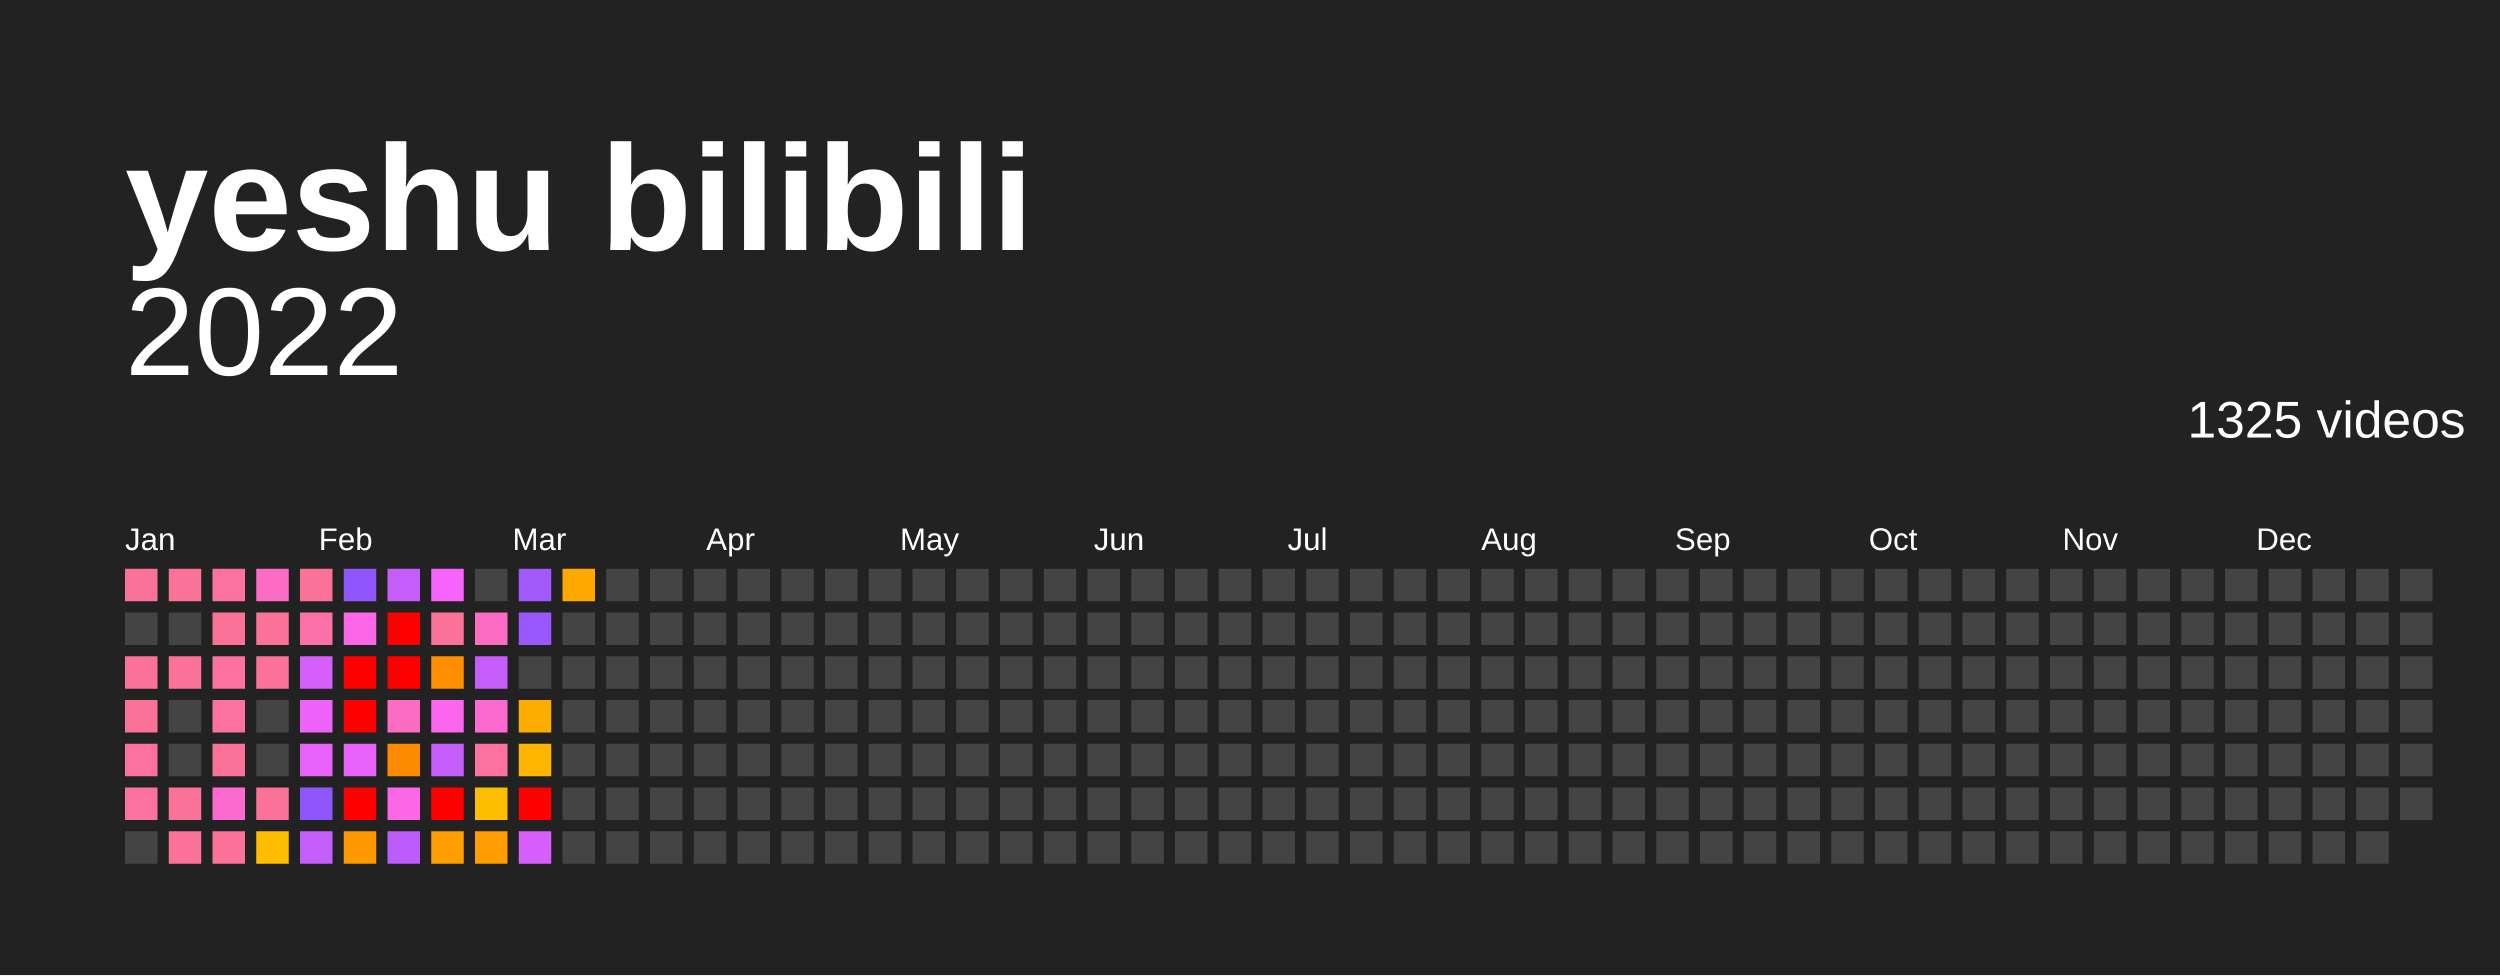
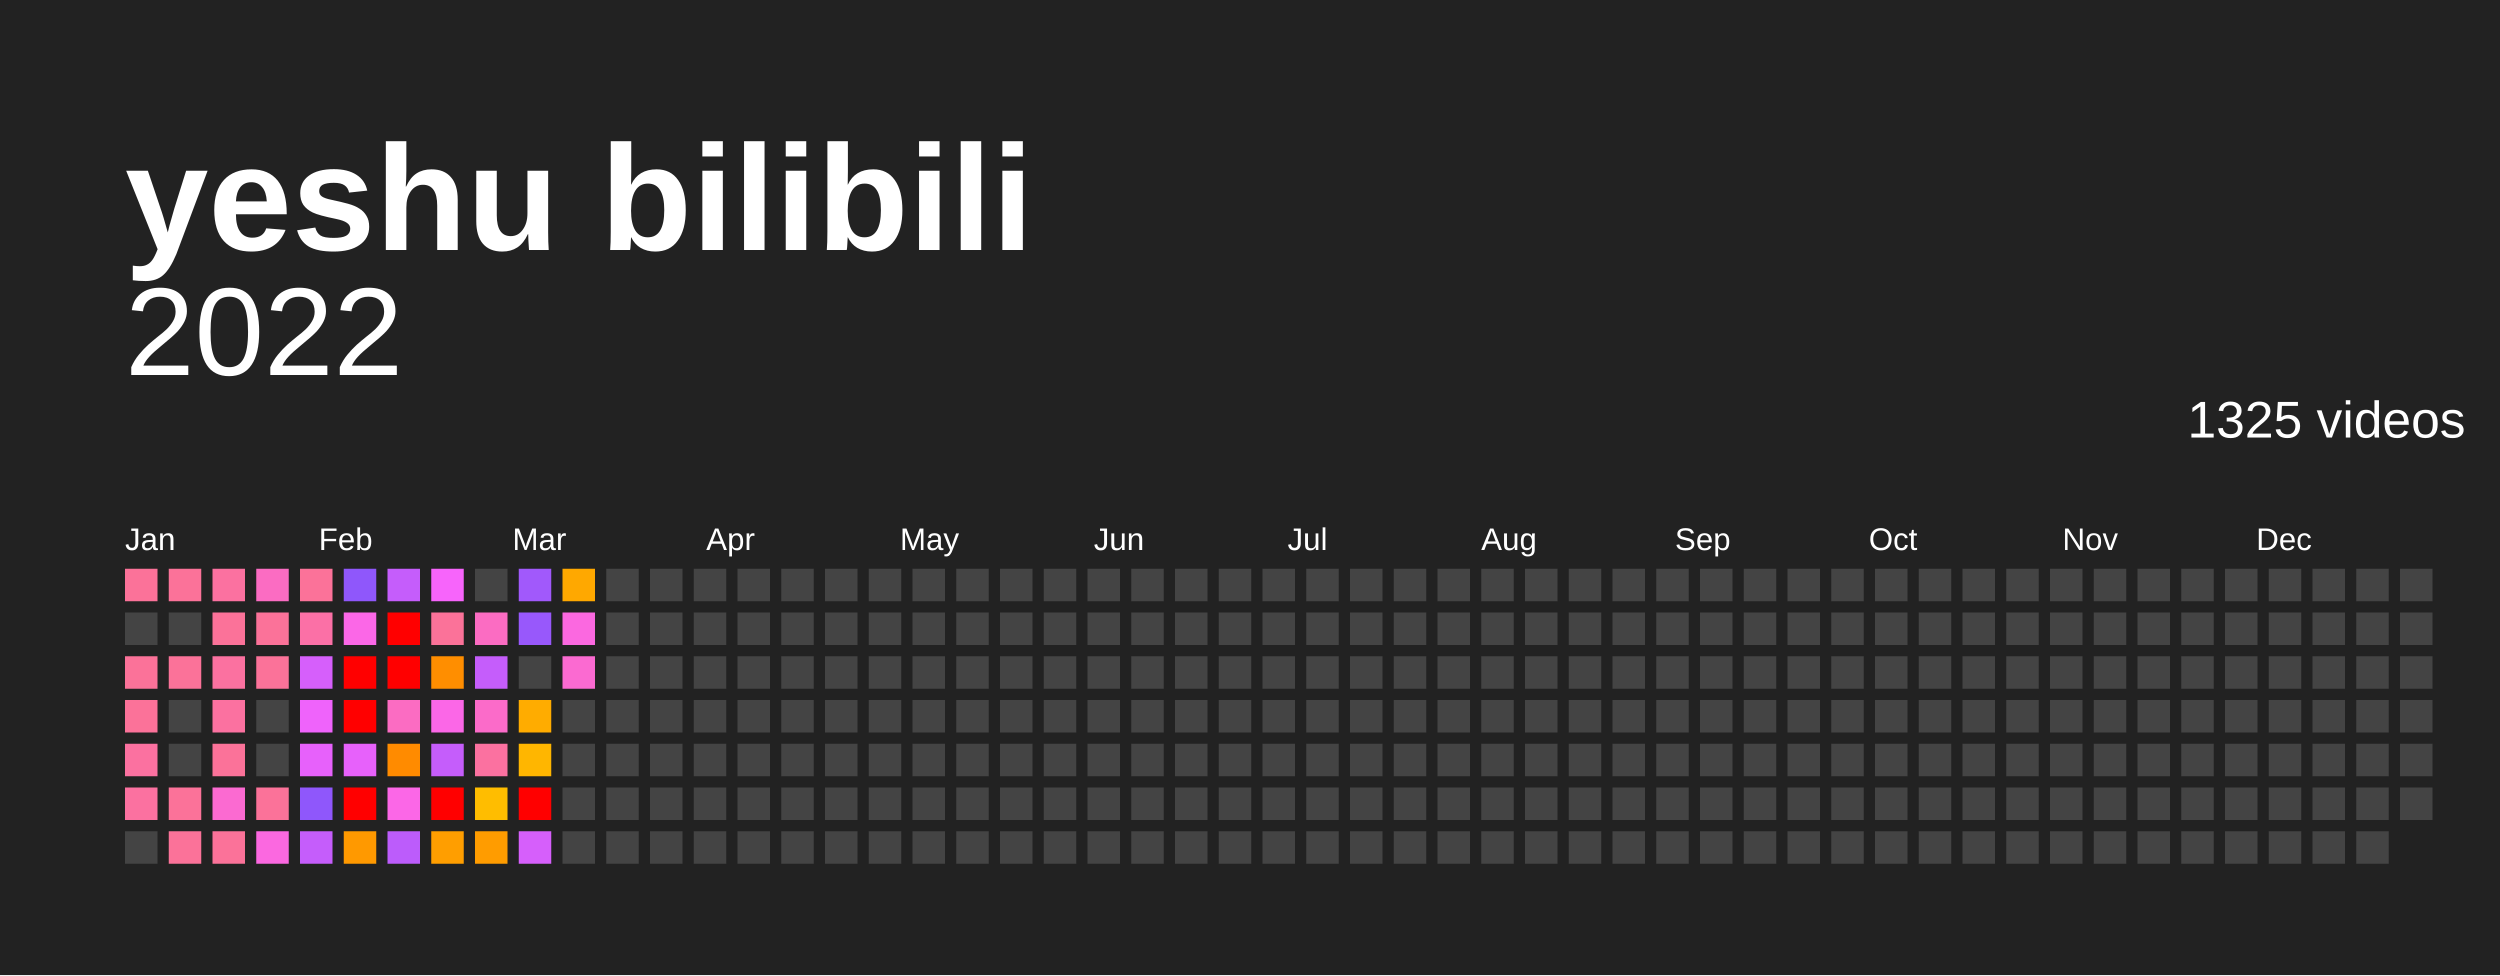
<svg xmlns="http://www.w3.org/2000/svg" baseProfile="full" height="78mm" version="1.1" viewBox="0,0,200,78" width="200mm">
  <defs />
  <rect fill="#222222" height="78" width="200" x="0" y="0" />
  <text fill="#FFFFFF" style="font-size:12px; font-family:Arial; font-weight:bold;" x="10" y="20">yeshu bilibili</text>
  <text alignment-baseline="hanging" fill="#FFFFFF" style="font-size:10.0px; font-family:Arial;" x="10" y="30">2022</text>
  <text alignment-baseline="hanging" fill="#FFFFFF" style="font-size:4.125px; font-family:Arial;" x="175" y="35">1325 videos</text>
  <text fill="#FFFFFF" style="font-size:2.5px; font-family:Arial" x="10.0" y="44">Jan</text>
  <text fill="#FFFFFF" style="font-size:2.5px; font-family:Arial" x="25.5" y="44">Feb</text>
  <text fill="#FFFFFF" style="font-size:2.5px; font-family:Arial" x="41.0" y="44">Mar</text>
  <text fill="#FFFFFF" style="font-size:2.5px; font-family:Arial" x="56.5" y="44">Apr</text>
  <text fill="#FFFFFF" style="font-size:2.5px; font-family:Arial" x="72.0" y="44">May</text>
  <text fill="#FFFFFF" style="font-size:2.5px; font-family:Arial" x="87.5" y="44">Jun</text>
  <text fill="#FFFFFF" style="font-size:2.5px; font-family:Arial" x="103.0" y="44">Jul</text>
  <text fill="#FFFFFF" style="font-size:2.5px; font-family:Arial" x="118.5" y="44">Aug</text>
  <text fill="#FFFFFF" style="font-size:2.5px; font-family:Arial" x="134.0" y="44">Sep</text>
  <text fill="#FFFFFF" style="font-size:2.5px; font-family:Arial" x="149.5" y="44">Oct</text>
  <text fill="#FFFFFF" style="font-size:2.5px; font-family:Arial" x="165.0" y="44">Nov</text>
  <text fill="#FFFFFF" style="font-size:2.5px; font-family:Arial" x="180.5" y="44">Dec</text>
  <rect fill="#fb7299" height="2.6" width="2.6" x="10.0" y="45.5" />
  <rect fill="#444444" height="2.6" width="2.6" x="10.0" y="49.0" />
  <rect fill="#fb7299" height="2.6" width="2.6" x="10.0" y="52.5" />
  <rect fill="#fb7299" height="2.6" width="2.6" x="10.0" y="56.0" />
  <rect fill="#fb71a0" height="2.6" width="2.6" x="10.0" y="59.5" />
  <rect fill="#fb71a0" height="2.6" width="2.6" x="10.0" y="63.0" />
  <rect fill="#444444" height="2.6" width="2.6" x="10.0" y="66.5" />
  <rect fill="#fb7299" height="2.6" width="2.6" x="13.5" y="45.5" />
  <rect fill="#444444" height="2.6" width="2.6" x="13.5" y="49.0" />
  <rect fill="#fb7299" height="2.6" width="2.6" x="13.5" y="52.5" />
  <rect fill="#444444" height="2.6" width="2.6" x="13.5" y="56.0" />
  <rect fill="#444444" height="2.6" width="2.6" x="13.5" y="59.5" />
  <rect fill="#fb7299" height="2.6" width="2.6" x="13.5" y="63.0" />
  <rect fill="#fb7299" height="2.6" width="2.6" x="13.5" y="66.5" />
  <rect fill="#fb71a0" height="2.6" width="2.6" x="17.0" y="45.5" />
  <rect fill="#fb7299" height="2.6" width="2.6" x="17.0" y="49.0" />
  <rect fill="#fb71a0" height="2.6" width="2.6" x="17.0" y="52.5" />
  <rect fill="#fb71a0" height="2.6" width="2.6" x="17.0" y="56.0" />
  <rect fill="#fb7299" height="2.6" width="2.6" x="17.0" y="59.5" />
  <rect fill="#fb6ad1" height="2.6" width="2.6" x="17.0" y="63.0" />
  <rect fill="#fb7299" height="2.6" width="2.6" x="17.0" y="66.5" />
  <rect fill="#fb6cc2" height="2.6" width="2.6" x="20.5" y="45.5" />
  <rect fill="#fb7299" height="2.6" width="2.6" x="20.5" y="49.0" />
  <rect fill="#fb7299" height="2.6" width="2.6" x="20.5" y="52.5" />
  <rect fill="#444444" height="2.6" width="2.6" x="20.5" y="56.0" />
  <rect fill="#444444" height="2.6" width="2.6" x="20.5" y="59.5" />
  <rect fill="#fb7299" height="2.6" width="2.6" x="20.5" y="63.0" />
-   <rect fill="#ffbd00" height="2.6" width="2.6" x="20.5" y="66.5" />
+   <rect fill="#fb68e0" height="2.6" width="2.6" x="20.5" y="66.5" />
  <rect fill="#fb7299" height="2.6" width="2.6" x="24.0" y="45.5" />
  <rect fill="#fb70a6" height="2.6" width="2.6" x="24.0" y="49.0" />
  <rect fill="#d65ffb" height="2.6" width="2.6" x="24.0" y="52.5" />
  <rect fill="#ef63fb" height="2.6" width="2.6" x="24.0" y="56.0" />
  <rect fill="#e761fb" height="2.6" width="2.6" x="24.0" y="59.5" />
  <rect fill="#8f57fb" height="2.6" width="2.6" x="24.0" y="63.0" />
  <rect fill="#c55dfb" height="2.6" width="2.6" x="24.0" y="66.5" />
  <rect fill="#8f57fb" height="2.6" width="2.6" x="27.5" y="45.5" />
  <rect fill="#fb67e7" height="2.6" width="2.6" x="27.5" y="49.0" />
  <rect fill="red" height="2.6" width="2.6" x="27.5" y="52.5" />
  <rect fill="red" height="2.6" width="2.6" x="27.5" y="56.0" />
  <rect fill="#e761fb" height="2.6" width="2.6" x="27.5" y="59.5" />
  <rect fill="red" height="2.6" width="2.6" x="27.5" y="63.0" />
  <rect fill="#ff9900" height="2.6" width="2.6" x="27.5" y="66.5" />
  <rect fill="#c55dfb" height="2.6" width="2.6" x="31.0" y="45.5" />
  <rect fill="red" height="2.6" width="2.6" x="31.0" y="49.0" />
  <rect fill="red" height="2.6" width="2.6" x="31.0" y="52.5" />
  <rect fill="#fb6cc2" height="2.6" width="2.6" x="31.0" y="56.0" />
  <rect fill="#ff8b00" height="2.6" width="2.6" x="31.0" y="59.5" />
  <rect fill="#fb67e7" height="2.6" width="2.6" x="31.0" y="63.0" />
  <rect fill="#bc5cfb" height="2.6" width="2.6" x="31.0" y="66.5" />
  <rect fill="#f764fb" height="2.6" width="2.6" x="34.5" y="45.5" />
  <rect fill="#fb7299" height="2.6" width="2.6" x="34.5" y="49.0" />
  <rect fill="#ff8e00" height="2.6" width="2.6" x="34.5" y="52.5" />
-   <rect fill="#fb66ef" height="2.6" width="2.6" x="34.5" y="56.0" />
+   <rect fill="#fb67e7" height="2.6" width="2.6" x="34.5" y="56.0" />
  <rect fill="#c55dfb" height="2.6" width="2.6" x="34.5" y="59.5" />
  <rect fill="red" height="2.6" width="2.6" x="34.5" y="63.0" />
  <rect fill="#ff9e00" height="2.6" width="2.6" x="34.5" y="66.5" />
  <rect fill="#444444" height="2.6" width="2.6" x="38.0" y="45.5" />
  <rect fill="#fb6cc2" height="2.6" width="2.6" x="38.0" y="49.0" />
  <rect fill="#c55dfb" height="2.6" width="2.6" x="38.0" y="52.5" />
-   <rect fill="#fb6ad1" height="2.6" width="2.6" x="38.0" y="56.0" />
+   <rect fill="#fb6bc9" height="2.6" width="2.6" x="38.0" y="56.0" />
  <rect fill="#fb71a0" height="2.6" width="2.6" x="38.0" y="59.5" />
  <rect fill="#ffbd00" height="2.6" width="2.6" x="38.0" y="63.0" />
  <rect fill="#ff9c00" height="2.6" width="2.6" x="38.0" y="66.5" />
  <rect fill="#a159fb" height="2.6" width="2.6" x="41.5" y="45.5" />
  <rect fill="#9858fb" height="2.6" width="2.6" x="41.5" y="49.0" />
  <rect fill="#444444" height="2.6" width="2.6" x="41.5" y="52.5" />
  <rect fill="#ffac00" height="2.6" width="2.6" x="41.5" y="56.0" />
  <rect fill="#ffb600" height="2.6" width="2.6" x="41.5" y="59.5" />
  <rect fill="red" height="2.6" width="2.6" x="41.5" y="63.0" />
  <rect fill="#d65ffb" height="2.6" width="2.6" x="41.5" y="66.5" />
  <rect fill="#ffa800" height="2.6" width="2.6" x="45.0" y="45.5" />
-   <rect fill="#444444" height="2.6" width="2.6" x="45.0" y="49.0" />
-   <rect fill="#444444" height="2.6" width="2.6" x="45.0" y="52.5" />
+   <rect fill="#fb68e0" height="2.6" width="2.6" x="45.0" y="49.0" />
+   <rect fill="#fb6ad1" height="2.6" width="2.6" x="45.0" y="52.5" />
  <rect fill="#444444" height="2.6" width="2.6" x="45.0" y="56.0" />
  <rect fill="#444444" height="2.6" width="2.6" x="45.0" y="59.5" />
  <rect fill="#444444" height="2.6" width="2.6" x="45.0" y="63.0" />
  <rect fill="#444444" height="2.6" width="2.6" x="45.0" y="66.5" />
  <rect fill="#444444" height="2.6" width="2.6" x="48.5" y="45.5" />
  <rect fill="#444444" height="2.6" width="2.6" x="48.5" y="49.0" />
  <rect fill="#444444" height="2.6" width="2.6" x="48.5" y="52.5" />
  <rect fill="#444444" height="2.6" width="2.6" x="48.5" y="56.0" />
  <rect fill="#444444" height="2.6" width="2.6" x="48.5" y="59.5" />
  <rect fill="#444444" height="2.6" width="2.6" x="48.5" y="63.0" />
  <rect fill="#444444" height="2.6" width="2.6" x="48.5" y="66.5" />
  <rect fill="#444444" height="2.6" width="2.6" x="52.0" y="45.5" />
  <rect fill="#444444" height="2.6" width="2.6" x="52.0" y="49.0" />
  <rect fill="#444444" height="2.6" width="2.6" x="52.0" y="52.5" />
  <rect fill="#444444" height="2.6" width="2.6" x="52.0" y="56.0" />
  <rect fill="#444444" height="2.6" width="2.6" x="52.0" y="59.5" />
  <rect fill="#444444" height="2.6" width="2.6" x="52.0" y="63.0" />
  <rect fill="#444444" height="2.6" width="2.6" x="52.0" y="66.5" />
  <rect fill="#444444" height="2.6" width="2.6" x="55.5" y="45.5" />
  <rect fill="#444444" height="2.6" width="2.6" x="55.5" y="49.0" />
  <rect fill="#444444" height="2.6" width="2.6" x="55.5" y="52.5" />
  <rect fill="#444444" height="2.6" width="2.6" x="55.5" y="56.0" />
  <rect fill="#444444" height="2.6" width="2.6" x="55.5" y="59.5" />
  <rect fill="#444444" height="2.6" width="2.6" x="55.5" y="63.0" />
  <rect fill="#444444" height="2.6" width="2.6" x="55.5" y="66.5" />
  <rect fill="#444444" height="2.6" width="2.6" x="59.0" y="45.5" />
  <rect fill="#444444" height="2.6" width="2.6" x="59.0" y="49.0" />
  <rect fill="#444444" height="2.6" width="2.6" x="59.0" y="52.5" />
  <rect fill="#444444" height="2.6" width="2.6" x="59.0" y="56.0" />
  <rect fill="#444444" height="2.6" width="2.6" x="59.0" y="59.5" />
  <rect fill="#444444" height="2.6" width="2.6" x="59.0" y="63.0" />
  <rect fill="#444444" height="2.6" width="2.6" x="59.0" y="66.5" />
  <rect fill="#444444" height="2.6" width="2.6" x="62.5" y="45.5" />
  <rect fill="#444444" height="2.6" width="2.6" x="62.5" y="49.0" />
  <rect fill="#444444" height="2.6" width="2.6" x="62.5" y="52.5" />
  <rect fill="#444444" height="2.6" width="2.6" x="62.5" y="56.0" />
  <rect fill="#444444" height="2.6" width="2.6" x="62.5" y="59.5" />
  <rect fill="#444444" height="2.6" width="2.6" x="62.5" y="63.0" />
  <rect fill="#444444" height="2.6" width="2.6" x="62.5" y="66.5" />
  <rect fill="#444444" height="2.6" width="2.6" x="66.0" y="45.5" />
  <rect fill="#444444" height="2.6" width="2.6" x="66.0" y="49.0" />
  <rect fill="#444444" height="2.6" width="2.6" x="66.0" y="52.5" />
  <rect fill="#444444" height="2.6" width="2.6" x="66.0" y="56.0" />
  <rect fill="#444444" height="2.6" width="2.6" x="66.0" y="59.5" />
  <rect fill="#444444" height="2.6" width="2.6" x="66.0" y="63.0" />
  <rect fill="#444444" height="2.6" width="2.6" x="66.0" y="66.5" />
  <rect fill="#444444" height="2.6" width="2.6" x="69.5" y="45.5" />
  <rect fill="#444444" height="2.6" width="2.6" x="69.5" y="49.0" />
  <rect fill="#444444" height="2.6" width="2.6" x="69.5" y="52.5" />
  <rect fill="#444444" height="2.6" width="2.6" x="69.5" y="56.0" />
  <rect fill="#444444" height="2.6" width="2.6" x="69.5" y="59.5" />
  <rect fill="#444444" height="2.6" width="2.6" x="69.5" y="63.0" />
  <rect fill="#444444" height="2.6" width="2.6" x="69.5" y="66.5" />
  <rect fill="#444444" height="2.6" width="2.6" x="73.0" y="45.5" />
  <rect fill="#444444" height="2.6" width="2.6" x="73.0" y="49.0" />
  <rect fill="#444444" height="2.6" width="2.6" x="73.0" y="52.5" />
  <rect fill="#444444" height="2.6" width="2.6" x="73.0" y="56.0" />
  <rect fill="#444444" height="2.6" width="2.6" x="73.0" y="59.5" />
  <rect fill="#444444" height="2.6" width="2.6" x="73.0" y="63.0" />
  <rect fill="#444444" height="2.6" width="2.6" x="73.0" y="66.5" />
  <rect fill="#444444" height="2.6" width="2.6" x="76.5" y="45.5" />
  <rect fill="#444444" height="2.6" width="2.6" x="76.5" y="49.0" />
  <rect fill="#444444" height="2.6" width="2.6" x="76.5" y="52.5" />
  <rect fill="#444444" height="2.6" width="2.6" x="76.5" y="56.0" />
  <rect fill="#444444" height="2.6" width="2.6" x="76.5" y="59.5" />
  <rect fill="#444444" height="2.6" width="2.6" x="76.5" y="63.0" />
  <rect fill="#444444" height="2.6" width="2.6" x="76.5" y="66.5" />
  <rect fill="#444444" height="2.6" width="2.6" x="80.0" y="45.5" />
  <rect fill="#444444" height="2.6" width="2.6" x="80.0" y="49.0" />
  <rect fill="#444444" height="2.6" width="2.6" x="80.0" y="52.5" />
  <rect fill="#444444" height="2.6" width="2.6" x="80.0" y="56.0" />
  <rect fill="#444444" height="2.6" width="2.6" x="80.0" y="59.5" />
  <rect fill="#444444" height="2.6" width="2.6" x="80.0" y="63.0" />
  <rect fill="#444444" height="2.6" width="2.6" x="80.0" y="66.5" />
  <rect fill="#444444" height="2.6" width="2.6" x="83.5" y="45.5" />
  <rect fill="#444444" height="2.6" width="2.6" x="83.5" y="49.0" />
  <rect fill="#444444" height="2.6" width="2.6" x="83.5" y="52.5" />
  <rect fill="#444444" height="2.6" width="2.6" x="83.5" y="56.0" />
  <rect fill="#444444" height="2.6" width="2.6" x="83.5" y="59.5" />
  <rect fill="#444444" height="2.6" width="2.6" x="83.5" y="63.0" />
  <rect fill="#444444" height="2.6" width="2.6" x="83.5" y="66.5" />
  <rect fill="#444444" height="2.6" width="2.6" x="87.0" y="45.5" />
  <rect fill="#444444" height="2.6" width="2.6" x="87.0" y="49.0" />
  <rect fill="#444444" height="2.6" width="2.6" x="87.0" y="52.5" />
  <rect fill="#444444" height="2.6" width="2.6" x="87.0" y="56.0" />
  <rect fill="#444444" height="2.6" width="2.6" x="87.0" y="59.5" />
  <rect fill="#444444" height="2.6" width="2.6" x="87.0" y="63.0" />
  <rect fill="#444444" height="2.6" width="2.6" x="87.0" y="66.5" />
  <rect fill="#444444" height="2.6" width="2.6" x="90.5" y="45.5" />
  <rect fill="#444444" height="2.6" width="2.6" x="90.5" y="49.0" />
  <rect fill="#444444" height="2.6" width="2.6" x="90.5" y="52.5" />
  <rect fill="#444444" height="2.6" width="2.6" x="90.5" y="56.0" />
  <rect fill="#444444" height="2.6" width="2.6" x="90.5" y="59.5" />
  <rect fill="#444444" height="2.6" width="2.6" x="90.5" y="63.0" />
  <rect fill="#444444" height="2.6" width="2.6" x="90.5" y="66.5" />
  <rect fill="#444444" height="2.6" width="2.6" x="94.0" y="45.5" />
  <rect fill="#444444" height="2.6" width="2.6" x="94.0" y="49.0" />
  <rect fill="#444444" height="2.6" width="2.6" x="94.0" y="52.5" />
  <rect fill="#444444" height="2.6" width="2.6" x="94.0" y="56.0" />
  <rect fill="#444444" height="2.6" width="2.6" x="94.0" y="59.5" />
  <rect fill="#444444" height="2.6" width="2.6" x="94.0" y="63.0" />
  <rect fill="#444444" height="2.6" width="2.6" x="94.0" y="66.5" />
  <rect fill="#444444" height="2.6" width="2.6" x="97.5" y="45.5" />
  <rect fill="#444444" height="2.6" width="2.6" x="97.5" y="49.0" />
  <rect fill="#444444" height="2.6" width="2.6" x="97.5" y="52.5" />
  <rect fill="#444444" height="2.6" width="2.6" x="97.5" y="56.0" />
  <rect fill="#444444" height="2.6" width="2.6" x="97.5" y="59.5" />
  <rect fill="#444444" height="2.6" width="2.6" x="97.5" y="63.0" />
  <rect fill="#444444" height="2.6" width="2.6" x="97.5" y="66.5" />
  <rect fill="#444444" height="2.6" width="2.6" x="101.0" y="45.5" />
  <rect fill="#444444" height="2.6" width="2.6" x="101.0" y="49.0" />
  <rect fill="#444444" height="2.6" width="2.6" x="101.0" y="52.5" />
  <rect fill="#444444" height="2.6" width="2.6" x="101.0" y="56.0" />
  <rect fill="#444444" height="2.6" width="2.6" x="101.0" y="59.5" />
  <rect fill="#444444" height="2.6" width="2.6" x="101.0" y="63.0" />
  <rect fill="#444444" height="2.6" width="2.6" x="101.0" y="66.5" />
  <rect fill="#444444" height="2.6" width="2.6" x="104.5" y="45.5" />
  <rect fill="#444444" height="2.6" width="2.6" x="104.5" y="49.0" />
  <rect fill="#444444" height="2.6" width="2.6" x="104.5" y="52.5" />
  <rect fill="#444444" height="2.6" width="2.6" x="104.5" y="56.0" />
  <rect fill="#444444" height="2.6" width="2.6" x="104.5" y="59.5" />
  <rect fill="#444444" height="2.6" width="2.6" x="104.5" y="63.0" />
  <rect fill="#444444" height="2.6" width="2.6" x="104.5" y="66.5" />
  <rect fill="#444444" height="2.6" width="2.6" x="108.0" y="45.5" />
  <rect fill="#444444" height="2.6" width="2.6" x="108.0" y="49.0" />
  <rect fill="#444444" height="2.6" width="2.6" x="108.0" y="52.5" />
  <rect fill="#444444" height="2.6" width="2.6" x="108.0" y="56.0" />
  <rect fill="#444444" height="2.6" width="2.6" x="108.0" y="59.5" />
  <rect fill="#444444" height="2.6" width="2.6" x="108.0" y="63.0" />
  <rect fill="#444444" height="2.6" width="2.6" x="108.0" y="66.5" />
  <rect fill="#444444" height="2.6" width="2.6" x="111.5" y="45.5" />
  <rect fill="#444444" height="2.6" width="2.6" x="111.5" y="49.0" />
  <rect fill="#444444" height="2.6" width="2.6" x="111.5" y="52.5" />
  <rect fill="#444444" height="2.6" width="2.6" x="111.5" y="56.0" />
  <rect fill="#444444" height="2.6" width="2.6" x="111.5" y="59.5" />
  <rect fill="#444444" height="2.6" width="2.6" x="111.5" y="63.0" />
  <rect fill="#444444" height="2.6" width="2.6" x="111.5" y="66.5" />
  <rect fill="#444444" height="2.6" width="2.6" x="115.0" y="45.5" />
  <rect fill="#444444" height="2.6" width="2.6" x="115.0" y="49.0" />
  <rect fill="#444444" height="2.6" width="2.6" x="115.0" y="52.5" />
  <rect fill="#444444" height="2.6" width="2.6" x="115.0" y="56.0" />
  <rect fill="#444444" height="2.6" width="2.6" x="115.0" y="59.5" />
  <rect fill="#444444" height="2.6" width="2.6" x="115.0" y="63.0" />
  <rect fill="#444444" height="2.6" width="2.6" x="115.0" y="66.5" />
  <rect fill="#444444" height="2.6" width="2.6" x="118.5" y="45.5" />
  <rect fill="#444444" height="2.6" width="2.6" x="118.5" y="49.0" />
  <rect fill="#444444" height="2.6" width="2.6" x="118.5" y="52.5" />
  <rect fill="#444444" height="2.6" width="2.6" x="118.5" y="56.0" />
  <rect fill="#444444" height="2.6" width="2.6" x="118.5" y="59.5" />
  <rect fill="#444444" height="2.6" width="2.6" x="118.5" y="63.0" />
  <rect fill="#444444" height="2.6" width="2.6" x="118.5" y="66.5" />
  <rect fill="#444444" height="2.6" width="2.6" x="122.0" y="45.5" />
  <rect fill="#444444" height="2.6" width="2.6" x="122.0" y="49.0" />
  <rect fill="#444444" height="2.6" width="2.6" x="122.0" y="52.5" />
  <rect fill="#444444" height="2.6" width="2.6" x="122.0" y="56.0" />
  <rect fill="#444444" height="2.6" width="2.6" x="122.0" y="59.5" />
  <rect fill="#444444" height="2.6" width="2.6" x="122.0" y="63.0" />
  <rect fill="#444444" height="2.6" width="2.6" x="122.0" y="66.5" />
  <rect fill="#444444" height="2.6" width="2.6" x="125.5" y="45.5" />
  <rect fill="#444444" height="2.6" width="2.6" x="125.5" y="49.0" />
  <rect fill="#444444" height="2.6" width="2.6" x="125.5" y="52.5" />
  <rect fill="#444444" height="2.6" width="2.6" x="125.5" y="56.0" />
  <rect fill="#444444" height="2.6" width="2.6" x="125.5" y="59.5" />
  <rect fill="#444444" height="2.6" width="2.6" x="125.5" y="63.0" />
  <rect fill="#444444" height="2.6" width="2.6" x="125.5" y="66.5" />
  <rect fill="#444444" height="2.6" width="2.6" x="129.0" y="45.5" />
  <rect fill="#444444" height="2.6" width="2.6" x="129.0" y="49.0" />
  <rect fill="#444444" height="2.6" width="2.6" x="129.0" y="52.5" />
  <rect fill="#444444" height="2.6" width="2.6" x="129.0" y="56.0" />
  <rect fill="#444444" height="2.6" width="2.6" x="129.0" y="59.5" />
  <rect fill="#444444" height="2.6" width="2.6" x="129.0" y="63.0" />
  <rect fill="#444444" height="2.6" width="2.6" x="129.0" y="66.5" />
  <rect fill="#444444" height="2.6" width="2.6" x="132.5" y="45.5" />
  <rect fill="#444444" height="2.6" width="2.6" x="132.5" y="49.0" />
  <rect fill="#444444" height="2.6" width="2.6" x="132.5" y="52.5" />
  <rect fill="#444444" height="2.6" width="2.6" x="132.5" y="56.0" />
  <rect fill="#444444" height="2.6" width="2.6" x="132.5" y="59.5" />
  <rect fill="#444444" height="2.6" width="2.6" x="132.5" y="63.0" />
  <rect fill="#444444" height="2.6" width="2.6" x="132.5" y="66.5" />
  <rect fill="#444444" height="2.6" width="2.6" x="136.0" y="45.5" />
  <rect fill="#444444" height="2.6" width="2.6" x="136.0" y="49.0" />
  <rect fill="#444444" height="2.6" width="2.6" x="136.0" y="52.5" />
  <rect fill="#444444" height="2.6" width="2.6" x="136.0" y="56.0" />
  <rect fill="#444444" height="2.6" width="2.6" x="136.0" y="59.5" />
  <rect fill="#444444" height="2.6" width="2.6" x="136.0" y="63.0" />
  <rect fill="#444444" height="2.6" width="2.6" x="136.0" y="66.5" />
  <rect fill="#444444" height="2.6" width="2.6" x="139.5" y="45.5" />
  <rect fill="#444444" height="2.6" width="2.6" x="139.5" y="49.0" />
  <rect fill="#444444" height="2.6" width="2.6" x="139.5" y="52.5" />
  <rect fill="#444444" height="2.6" width="2.6" x="139.5" y="56.0" />
  <rect fill="#444444" height="2.6" width="2.6" x="139.5" y="59.5" />
  <rect fill="#444444" height="2.6" width="2.6" x="139.5" y="63.0" />
  <rect fill="#444444" height="2.6" width="2.6" x="139.5" y="66.5" />
  <rect fill="#444444" height="2.6" width="2.6" x="143.0" y="45.5" />
  <rect fill="#444444" height="2.6" width="2.6" x="143.0" y="49.0" />
  <rect fill="#444444" height="2.6" width="2.6" x="143.0" y="52.5" />
  <rect fill="#444444" height="2.6" width="2.6" x="143.0" y="56.0" />
  <rect fill="#444444" height="2.6" width="2.6" x="143.0" y="59.5" />
  <rect fill="#444444" height="2.6" width="2.6" x="143.0" y="63.0" />
  <rect fill="#444444" height="2.6" width="2.6" x="143.0" y="66.5" />
  <rect fill="#444444" height="2.6" width="2.6" x="146.5" y="45.5" />
  <rect fill="#444444" height="2.6" width="2.6" x="146.5" y="49.0" />
  <rect fill="#444444" height="2.6" width="2.6" x="146.5" y="52.5" />
  <rect fill="#444444" height="2.6" width="2.6" x="146.5" y="56.0" />
  <rect fill="#444444" height="2.6" width="2.6" x="146.5" y="59.5" />
  <rect fill="#444444" height="2.6" width="2.6" x="146.5" y="63.0" />
  <rect fill="#444444" height="2.6" width="2.6" x="146.5" y="66.5" />
  <rect fill="#444444" height="2.6" width="2.6" x="150.0" y="45.5" />
  <rect fill="#444444" height="2.6" width="2.6" x="150.0" y="49.0" />
  <rect fill="#444444" height="2.6" width="2.6" x="150.0" y="52.5" />
  <rect fill="#444444" height="2.6" width="2.6" x="150.0" y="56.0" />
  <rect fill="#444444" height="2.6" width="2.6" x="150.0" y="59.5" />
  <rect fill="#444444" height="2.6" width="2.6" x="150.0" y="63.0" />
  <rect fill="#444444" height="2.6" width="2.6" x="150.0" y="66.5" />
  <rect fill="#444444" height="2.6" width="2.6" x="153.5" y="45.5" />
  <rect fill="#444444" height="2.6" width="2.6" x="153.5" y="49.0" />
  <rect fill="#444444" height="2.6" width="2.6" x="153.5" y="52.5" />
  <rect fill="#444444" height="2.6" width="2.6" x="153.5" y="56.0" />
  <rect fill="#444444" height="2.6" width="2.6" x="153.5" y="59.5" />
  <rect fill="#444444" height="2.6" width="2.6" x="153.5" y="63.0" />
  <rect fill="#444444" height="2.6" width="2.6" x="153.5" y="66.5" />
  <rect fill="#444444" height="2.6" width="2.6" x="157.0" y="45.5" />
  <rect fill="#444444" height="2.6" width="2.6" x="157.0" y="49.0" />
  <rect fill="#444444" height="2.6" width="2.6" x="157.0" y="52.5" />
  <rect fill="#444444" height="2.6" width="2.6" x="157.0" y="56.0" />
  <rect fill="#444444" height="2.6" width="2.6" x="157.0" y="59.5" />
  <rect fill="#444444" height="2.6" width="2.6" x="157.0" y="63.0" />
  <rect fill="#444444" height="2.6" width="2.6" x="157.0" y="66.5" />
  <rect fill="#444444" height="2.6" width="2.6" x="160.5" y="45.5" />
  <rect fill="#444444" height="2.6" width="2.6" x="160.5" y="49.0" />
  <rect fill="#444444" height="2.6" width="2.6" x="160.5" y="52.5" />
  <rect fill="#444444" height="2.6" width="2.6" x="160.5" y="56.0" />
  <rect fill="#444444" height="2.6" width="2.6" x="160.5" y="59.5" />
  <rect fill="#444444" height="2.6" width="2.6" x="160.5" y="63.0" />
  <rect fill="#444444" height="2.6" width="2.6" x="160.5" y="66.5" />
  <rect fill="#444444" height="2.6" width="2.6" x="164.0" y="45.5" />
  <rect fill="#444444" height="2.6" width="2.6" x="164.0" y="49.0" />
  <rect fill="#444444" height="2.6" width="2.6" x="164.0" y="52.5" />
  <rect fill="#444444" height="2.6" width="2.6" x="164.0" y="56.0" />
  <rect fill="#444444" height="2.6" width="2.6" x="164.0" y="59.5" />
  <rect fill="#444444" height="2.6" width="2.6" x="164.0" y="63.0" />
  <rect fill="#444444" height="2.6" width="2.6" x="164.0" y="66.5" />
  <rect fill="#444444" height="2.6" width="2.6" x="167.5" y="45.5" />
  <rect fill="#444444" height="2.6" width="2.6" x="167.5" y="49.0" />
  <rect fill="#444444" height="2.6" width="2.6" x="167.5" y="52.5" />
  <rect fill="#444444" height="2.6" width="2.6" x="167.5" y="56.0" />
  <rect fill="#444444" height="2.6" width="2.6" x="167.5" y="59.5" />
  <rect fill="#444444" height="2.6" width="2.6" x="167.5" y="63.0" />
  <rect fill="#444444" height="2.6" width="2.6" x="167.5" y="66.5" />
  <rect fill="#444444" height="2.6" width="2.6" x="171.0" y="45.5" />
  <rect fill="#444444" height="2.6" width="2.6" x="171.0" y="49.0" />
  <rect fill="#444444" height="2.6" width="2.6" x="171.0" y="52.5" />
  <rect fill="#444444" height="2.6" width="2.6" x="171.0" y="56.0" />
  <rect fill="#444444" height="2.6" width="2.6" x="171.0" y="59.5" />
  <rect fill="#444444" height="2.6" width="2.6" x="171.0" y="63.0" />
  <rect fill="#444444" height="2.6" width="2.6" x="171.0" y="66.5" />
  <rect fill="#444444" height="2.6" width="2.6" x="174.5" y="45.5" />
  <rect fill="#444444" height="2.6" width="2.6" x="174.5" y="49.0" />
  <rect fill="#444444" height="2.6" width="2.6" x="174.5" y="52.5" />
  <rect fill="#444444" height="2.6" width="2.6" x="174.5" y="56.0" />
  <rect fill="#444444" height="2.6" width="2.6" x="174.5" y="59.5" />
  <rect fill="#444444" height="2.6" width="2.6" x="174.5" y="63.0" />
  <rect fill="#444444" height="2.6" width="2.6" x="174.5" y="66.5" />
  <rect fill="#444444" height="2.6" width="2.6" x="178.0" y="45.5" />
  <rect fill="#444444" height="2.6" width="2.6" x="178.0" y="49.0" />
  <rect fill="#444444" height="2.6" width="2.6" x="178.0" y="52.5" />
  <rect fill="#444444" height="2.6" width="2.6" x="178.0" y="56.0" />
  <rect fill="#444444" height="2.6" width="2.6" x="178.0" y="59.5" />
  <rect fill="#444444" height="2.6" width="2.6" x="178.0" y="63.0" />
  <rect fill="#444444" height="2.6" width="2.6" x="178.0" y="66.5" />
  <rect fill="#444444" height="2.6" width="2.6" x="181.5" y="45.5" />
  <rect fill="#444444" height="2.6" width="2.6" x="181.5" y="49.0" />
  <rect fill="#444444" height="2.6" width="2.6" x="181.5" y="52.5" />
  <rect fill="#444444" height="2.6" width="2.6" x="181.5" y="56.0" />
  <rect fill="#444444" height="2.6" width="2.6" x="181.5" y="59.5" />
  <rect fill="#444444" height="2.6" width="2.6" x="181.5" y="63.0" />
  <rect fill="#444444" height="2.6" width="2.6" x="181.5" y="66.5" />
  <rect fill="#444444" height="2.6" width="2.6" x="185.0" y="45.5" />
  <rect fill="#444444" height="2.6" width="2.6" x="185.0" y="49.0" />
  <rect fill="#444444" height="2.6" width="2.6" x="185.0" y="52.5" />
  <rect fill="#444444" height="2.6" width="2.6" x="185.0" y="56.0" />
  <rect fill="#444444" height="2.6" width="2.6" x="185.0" y="59.5" />
  <rect fill="#444444" height="2.6" width="2.6" x="185.0" y="63.0" />
  <rect fill="#444444" height="2.6" width="2.6" x="185.0" y="66.5" />
  <rect fill="#444444" height="2.6" width="2.6" x="188.5" y="45.5" />
  <rect fill="#444444" height="2.6" width="2.6" x="188.5" y="49.0" />
  <rect fill="#444444" height="2.6" width="2.6" x="188.5" y="52.5" />
  <rect fill="#444444" height="2.6" width="2.6" x="188.5" y="56.0" />
  <rect fill="#444444" height="2.6" width="2.6" x="188.5" y="59.5" />
  <rect fill="#444444" height="2.6" width="2.6" x="188.5" y="63.0" />
  <rect fill="#444444" height="2.6" width="2.6" x="188.5" y="66.5" />
  <rect fill="#444444" height="2.6" width="2.6" x="192.0" y="45.5" />
  <rect fill="#444444" height="2.6" width="2.6" x="192.0" y="49.0" />
  <rect fill="#444444" height="2.6" width="2.6" x="192.0" y="52.5" />
  <rect fill="#444444" height="2.6" width="2.6" x="192.0" y="56.0" />
  <rect fill="#444444" height="2.6" width="2.6" x="192.0" y="59.5" />
  <rect fill="#444444" height="2.6" width="2.6" x="192.0" y="63.0" />
</svg>
